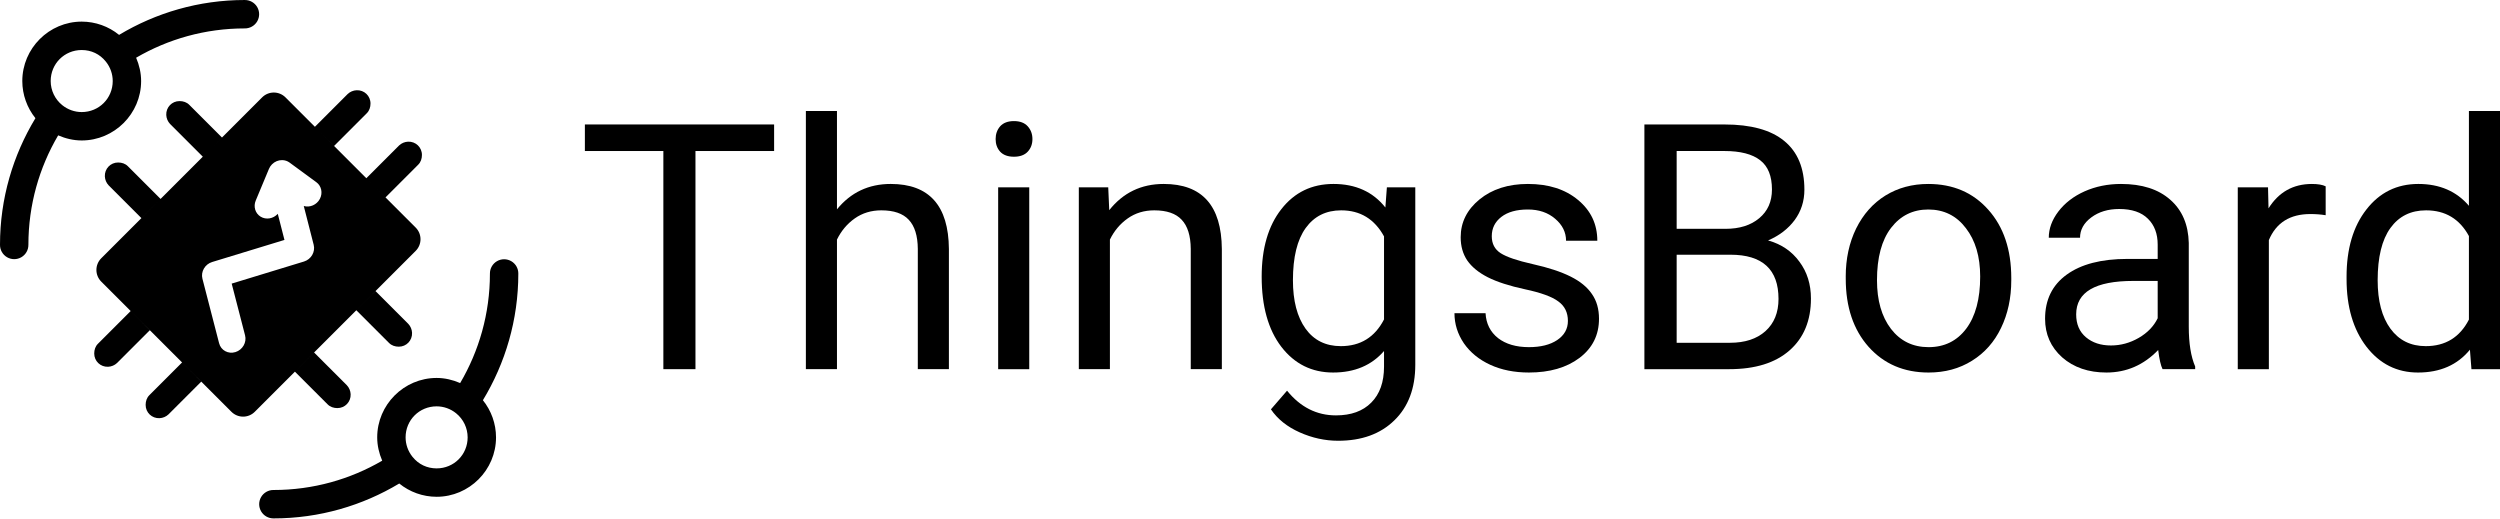
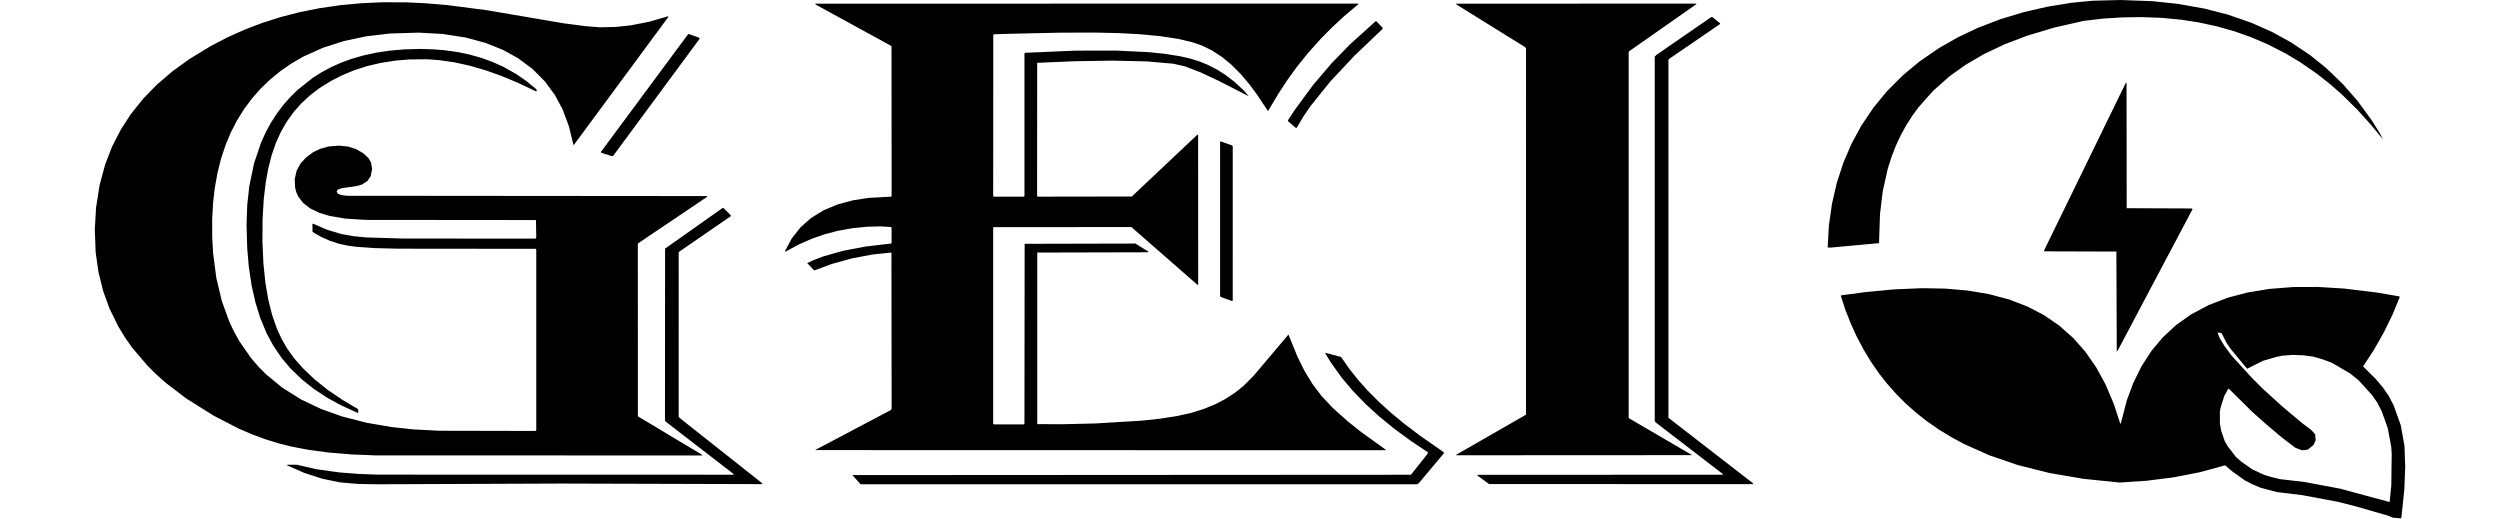
- <svg xmlns="http://www.w3.org/2000/svg" id="svg2" height="320" width="1543.4" version="1.1" viewBox="0 0 1543.427 320">
-   <g id="layer1" transform="translate(0 -732.36)">
-     <g stroke-width="28">
-       <g id="g5204-0" transform="matrix(-.66287 .69913 -.66371 -.70001 863.46 1410.6)">
-         <g id="g5175-6" transform="translate(2.5254 3.0305)" />
-         <g id="g5175-9-8" transform="translate(41.25 -30.543)" stroke-width="28" />
-       </g>
-       <g id="g5175-6-35" transform="matrix(.57657 .52719 -.57729 .52786 584.63 346.6)" />
-       <g id="g5204-0-5-0" transform="matrix(.66287 -.69913 .66371 .70001 -543.46 380.47)">
-         <g id="g5175-6-35-9" transform="translate(2.5254 3.0305)" />
-         <g id="g5175-9-8-2-6" transform="translate(41.25 -30.543)" stroke-width="28" />
-       </g>
-     </g>
-     <g id="text4279" transform="translate(0 732.36)" fill="#305680">
-       <g id="g9352" fill="#000">
-         <g id="g4241" transform="translate(-.000061238 -732.36)">
-           <path id="path4278" style="color-rendering:auto;text-decoration-color:#000000;color:#000000;isolation:auto;mix-blend-mode:normal;shape-rendering:auto;solid-color:#000000;block-progression:tb;text-decoration-line:none;text-decoration-style:solid;image-rendering:auto;white-space:normal;text-indent:0;text-transform:none" d="m151.13 732.36c-28.363 0-54.915 7.915-77.613 21.537-6.472-5.262-14.605-8.191-23.067-8.194a8.766 8.766 0 0 0 -0.004 0c-20.154 0.001-36.679 16.528-36.678 36.682a8.766 8.766 0 0 0 0 0.011c0.01 8.415 2.927 16.483 8.103 22.927-13.83 22.83-21.87 49.58-21.87 78.17a8.766 8.766 0 1 0 17.531 0c0-24.702 6.719-47.748 18.378-67.574 4.566 1.985 9.473 3.15 14.519 3.157a8.766 8.766 0 0 0 0.012 0c20.155 0.001 36.683-16.527 36.682-36.682a8.766 8.766 0 0 0 0 -0.004c-0.002-4.999-1.139-9.863-3.083-14.397 19.717-11.484 42.585-18.095 67.085-18.095a8.766 8.766 0 1 0 0 -17.531zm-100.69 30.88c5.913 0.002 11.191 2.512 14.836 7.077a8.766 8.766 0 0 0 0.183 0.215c2.671 3.38 4.133 7.553 4.134 11.863-0.002 10.677-8.468 19.144-19.144 19.148-4.37-0.008-8.601-1.509-12-4.255a8.766 8.766 0 0 0 -0.012 -0.009c-4.514-3.633-7.136-9.098-7.144-14.893 0.003-10.677 8.47-19.144 19.148-19.146z" />
-           <path id="path4486-0-9-6-9-7-6-5" style="color-rendering:auto;text-decoration-color:#000000;color:#000000;isolation:auto;mix-blend-mode:normal;shape-rendering:auto;solid-color:#000000;block-progression:tb;text-decoration-line:none;text-decoration-style:solid;image-rendering:auto;white-space:normal;text-indent:0;text-transform:none" d="m66.992 835.19c-1.492 1.558-2.366 3.71-2.258 6.071 0.096 2.045 0.913 4.02 2.337 5.518 6.805 6.856 20.223 20.223 20.223 20.223l11.844-11.83s-12.973-12.961-20.176-20.171c-1.604-1.633-3.75-2.314-6.012-2.324-2.358-0.011-4.467 0.954-5.959 2.512zm32.147 19.983-36.639 36.639c-3.975 3.976-3.975 10.421 0 14.397l18.156 18.156 31.753 31.753 30.478 30.478c3.976 3.976 10.422 3.976 14.398 0l24.791-24.791 37.914-37.914 36.639-36.639c3.975-3.976 3.975-10.422-0.001-14.398l-18.63-18.63-31.75-31.76-30.01-30c-3.976-3.975-10.421-3.975-14.397 0l-24.79 24.79-37.91 37.91zm37.911-37.91s-12.973-12.961-20.176-20.171c-1.604-1.633-3.75-2.314-6.012-2.324-4.717-0.023-8.434 3.862-8.217 8.583 0.096 2.045 0.913 4.02 2.337 5.518 6.805 6.856 20.223 20.223 20.223 20.223l11.844-11.83zm69.193 5.213s12.961-12.973 20.171-20.176c1.633-1.604 2.314-3.75 2.324-6.012 0.022-4.717-3.862-8.434-8.583-8.217-2.045 0.096-4.02 0.913-5.518 2.337-6.856 6.805-20.223 20.223-20.223 20.223l11.83 11.844zm31.753 31.753s12.961-12.973 20.171-20.176c1.633-1.604 2.314-3.75 2.324-6.012 0.022-4.717-3.862-8.434-8.583-8.217-2.045 0.096-4.02 0.913-5.518 2.337-6.856 6.805-20.223 20.223-20.223 20.223l11.83 11.844zm-18.009 69.667s12.973 12.961 20.178 20.169c1.604 1.632 3.75 2.314 6.012 2.324 4.717 0.022 8.434-3.861 8.217-8.583l-0.002 0.002c-0.096-2.045-0.914-4.021-2.338-5.519-6.805-6.856-20.222-20.222-20.222-20.222l-11.844 11.83zm-37.914 37.914s12.973 12.961 20.178 20.169c1.604 1.632 3.75 2.314 6.012 2.324 4.717 0.023 8.434-3.861 8.217-8.583h-0.002c-0.096-2.045-0.913-4.021-2.337-5.518-6.805-6.856-20.223-20.223-20.223-20.223l-11.844 11.83zm-69.667-5.687s-12.961 12.973-20.169 20.178c-1.632 1.604-2.314 3.75-2.324 6.012-0.023 4.717 3.861 8.434 8.583 8.217h-0.002c2.045-0.096 4.02-0.913 5.518-2.337 6.856-6.805 20.223-20.223 20.223-20.223l-11.82-11.84zm-31.743-31.74s-12.961 12.973-20.169 20.178c-1.632 1.604-2.314 3.75-2.324 6.012-0.023 4.717 3.861 8.434 8.583 8.217h-0.002c2.045-0.096 4.02-0.913 5.518-2.337 6.856-6.805 20.223-20.223 20.223-20.223l-11.829-11.85zm87.237-90.554c1.679-1.706 3.967-2.66 6.297-2.626 1.663 0.024 3.253 0.55 4.562 1.51l16.499 12.1c3.201 2.297 4.144 6.659 2.231 10.312-1.914 3.653-6.123 5.524-9.951 4.423l6.124 23.948c1.113 4.352-1.564 8.968-5.983 10.317l-44.642 13.631 8.246 31.883c1.173 4.37-1.502 9.044-5.955 10.407s-8.976-1.111-10.068-5.505l-10.282-39.769c-1.127-4.356 1.549-8.985 5.976-10.338l44.661-13.637-4.122-16.118c-2.763 3.064-7.234 3.808-10.586 1.762-3.353-2.047-4.614-6.29-2.986-10.047l8.117-19.454c0.433-1.038 1.067-1.989 1.862-2.797z" fill-rule="evenodd" />
-           <path id="path4278-5" style="color-rendering:auto;text-decoration-color:#000000;color:#000000;isolation:auto;mix-blend-mode:normal;shape-rendering:auto;solid-color:#000000;block-progression:tb;text-decoration-line:none;text-decoration-style:solid;image-rendering:auto;white-space:normal;text-indent:0;text-transform:none" d="m168.87 1052.4c28.363 0 54.915-7.915 77.614-21.538 6.472 5.262 14.605 8.192 23.067 8.194a8.766 8.766 0 0 0 0.004 0c20.155-0.001 36.68-16.528 36.679-36.682a8.766 8.766 0 0 0 0 -0.011c-0.01-8.415-2.927-16.484-8.103-22.927 13.825-22.82 21.866-49.572 21.866-78.162a8.766 8.766 0 1 0 -17.531 0c0 24.703-6.719 47.749-18.378 67.575-4.566-1.985-9.473-3.15-14.519-3.157a8.766 8.766 0 0 0 -0.012 0c-20.155-0.001-36.683 16.527-36.682 36.682 0.002 4.999 1.139 9.863 3.083 14.397-19.717 11.484-42.586 18.095-67.086 18.095a8.766 8.766 0 1 0 0 17.531zm100.69-30.875c-5.913 0-11.191-2.512-14.836-7.077a8.766 8.766 0 0 0 -0.183 -0.215c-2.671-3.38-4.133-7.553-4.134-11.863 0.002-10.677 8.468-19.144 19.144-19.148 4.37 0.008 8.601 1.509 12 4.255a8.766 8.766 0 0 0 0.012 0.009c4.514 3.633 7.136 9.098 7.144 14.893-0.003 10.677-8.47 19.145-19.148 19.146z" />
-         </g>
-         <g id="g8299">
-           <path id="path4345" d="m477.92 93.229h-48.56v134.68h-19.818v-134.68h-48.456v-16.394h116.83v16.394z" />
-           <path id="path4347" d="m516.72 129.23q12.762-15.668 33.203-15.668 35.59 0 35.901 40.155v74.188h-19.196v-74.292q-0.104-12.14-5.603-17.95-5.396-5.811-16.913-5.811-9.338 0-16.394 4.981-7.056 4.981-10.999 13.074v79.999h-19.196v-159.38h19.196v60.699z" />
-           <path id="path4349" d="m635.43 227.91h-19.196v-112.27h19.196v112.27zm-20.76-142.05q0-4.669 2.801-7.886 2.905-3.217 8.508-3.217t8.508 3.217 2.905 7.886q0 4.669-2.905 7.782t-8.508 3.113-8.508-3.113q-2.801-3.113-2.801-7.782z" />
-           <path id="path4351" d="m684.19 115.64 0.623 14.111q12.866-16.187 33.618-16.187 35.59 0 35.901 40.155v74.188h-19.196v-74.292q-0.104-12.14-5.603-17.95-5.396-5.811-16.913-5.811-9.338 0-16.394 4.981-7.056 4.981-10.999 13.074v79.999h-19.196v-112.27h18.158z" />
-           <path id="path4353" d="m778.92 170.84q0-26.251 12.14-41.711 12.14-15.564 32.166-15.564 20.544 0 32.062 14.526l0.934-12.451h17.535v109.57q0 21.79-12.97 34.344-12.866 12.555-34.656 12.555-12.14 0-23.761-5.188t-17.743-14.215l9.961-11.517q12.347 15.253 30.194 15.253 14.008 0 21.79-7.886 7.886-7.886 7.886-22.205v-9.65q-11.517 13.281-31.439 13.281-19.714 0-31.958-15.875-12.14-15.875-12.14-43.268zm19.299 2.179q0 18.988 7.782 29.883 7.782 10.791 21.79 10.791 18.158 0 26.666-16.498v-51.257q-8.82-16.083-26.459-16.083-14.008 0-21.893 10.895-7.886 10.895-7.886 32.269z" />
-           <path id="path4355" d="m967.98 198.13q0-7.782-5.914-12.036-5.811-4.358-20.441-7.471-14.526-3.113-23.138-7.471-8.508-4.358-12.659-10.376-4.047-6.018-4.047-14.319 0-13.8 11.621-23.346 11.725-9.546 29.883-9.546 19.092 0 30.92 9.857 11.932 9.857 11.932 25.214h-19.299q0-7.886-6.744-13.593-6.641-5.707-16.809-5.707-10.48 0-16.394 4.565-5.914 4.565-5.914 11.932 0 6.952 5.499 10.48 5.499 3.528 19.818 6.744 14.423 3.217 23.346 7.678 8.923 4.462 13.177 10.791 4.358 6.226 4.358 15.253 0 15.045-12.036 24.176-12.036 9.027-31.232 9.027-13.489 0-23.865-4.773t-16.29-13.281q-5.811-8.612-5.811-18.573h19.196q0.519 9.65 7.678 15.356 7.263 5.603 19.092 5.603 10.895 0 17.432-4.358 6.641-4.462 6.641-11.829z" />
-           <path id="path4357" d="m1015.2 227.91v-151.07h49.39q24.591 0 36.938 10.168 12.451 10.168 12.451 30.09 0 10.583-6.018 18.781-6.018 8.093-16.394 12.555 12.244 3.424 19.299 13.074 7.159 9.546 7.159 22.827 0 20.337-13.178 31.958t-37.25 11.621h-52.399zm19.922-70.66v54.37h32.892q13.904 0 21.893-7.159 8.093-7.263 8.093-19.922 0-27.289-29.675-27.289h-33.203zm0-15.979h30.09q13.074 0 20.856-6.537 7.886-6.537 7.886-17.743 0-12.451-7.263-18.054-7.263-5.707-22.101-5.707h-29.468v48.041z" />
-           <path id="path4359" d="m1139.5 170.74q0-16.498 6.433-29.675 6.537-13.177 18.054-20.337 11.621-7.159 26.459-7.159 22.931 0 37.042 15.875 14.215 15.875 14.215 42.23v1.349q0 16.394-6.329 29.468-6.226 12.97-17.95 20.233-11.621 7.263-26.77 7.263-22.827 0-37.042-15.875-14.1-15.88-14.1-42.02v-1.349zm19.299 2.283q0 18.677 8.612 29.987 8.716 11.31 23.242 11.31 14.63 0 23.242-11.414 8.612-11.517 8.612-32.166 0-18.469-8.82-29.883-8.716-11.517-23.242-11.517-14.215 0-22.931 11.31-8.716 11.31-8.716 32.373z" />
-           <path id="path4361" d="m1335.1 227.91q-1.66-3.32-2.698-11.829-13.385 13.904-31.958 13.904-16.602 0-27.289-9.338-10.584-9.442-10.584-23.865 0-17.535 13.281-27.185 13.385-9.753 37.561-9.753h18.677v-8.82q0-10.065-6.018-15.979-6.018-6.018-17.743-6.018-10.272 0-17.224 5.188-6.952 5.188-6.952 12.555h-19.299q0-8.405 5.914-16.187 6.018-7.886 16.186-12.451 10.272-4.565 22.516-4.565 19.403 0 30.402 9.753 10.998 9.65 11.414 26.666v51.672q0 15.46 3.943 24.591v1.66h-20.129zm-31.854-14.63q9.027 0 17.12-4.669 8.093-4.669 11.725-12.14v-23.035h-15.045q-35.278 0-35.278 20.648 0 9.027 6.018 14.111 6.018 5.084 15.46 5.084z" />
-           <path id="path4363" d="m1435.8 132.87q-4.358-0.726-9.442-0.726-18.884 0-25.629 16.083v79.688h-19.196v-112.27h18.677l0.311 12.97q9.442-15.045 26.77-15.045 5.603 0 8.508 1.453v17.847z" />
-           <path id="path4365" d="m1448.7 170.84q0-25.836 12.244-41.504 12.244-15.771 32.062-15.771 19.714 0 31.232 13.489v-58.521h19.196v159.38h-17.639l-0.934-12.036q-11.517 14.111-32.062 14.111-19.507 0-31.854-15.979-12.244-15.979-12.244-41.711v-1.453zm19.196 2.179q0 19.092 7.886 29.883 7.886 10.791 21.79 10.791 18.262 0 26.666-16.394v-51.569q-8.612-15.875-26.459-15.875-14.111 0-21.997 10.895-7.886 10.895-7.886 32.269z" />
-         </g>
-       </g>
-     </g>
-   </g>
+ <svg xmlns="http://www.w3.org/2000/svg" width="1543.427" height="320" viewBox="0 0 1543.427 320">
+   <path fill="#000000" fill-rule="evenodd" d="M412.53 10.60l0.16 -0.34l-0.41 -0.16l-11.63 3.36l-11.15 2.17l-9.45 1.02l-9.69 0.20l-8.97 -0.71l-13.09 -1.71l-47.74 -8.12l-24.24 -3.15l-13.81 -1.16l-11.88 -0.56l-14.54 -0.04l-12.60 0.56l-13.09 1.20l-13.33 1.94l-12.12 2.43l-11.39 2.93l-11.39 3.60l-10.91 4.14l-10.91 4.89l-10.18 5.30l-13.09 7.98l-10.42 7.50l-9.94 8.51l-8.31 8.55l-7.75 9.69l-6.11 9.45l-5.34 10.42l-4.32 11.15l-3.40 12.60l-2.18 13.81l-0.78 13.57l0.52 14.06l1.70 12.12l2.94 11.88l3.86 10.66l5.59 11.39l4.14 6.79l4.10 5.82l9.43 11.15l5.42 5.41l6.30 5.61l12.36 9.43l16.97 10.66l15.51 8.00l8.48 3.64l7.76 2.87l8.00 2.49l8.48 2.13l10.42 1.99l12.36 1.65l14.54 1.20l14.06 0.56l201.89 0.07l0.26 -0.19l-0.26 -0.29l-39.55 -23.70l-0.03 -106.40l0.32 -0.49l42.41 -28.56l0.10 -0.52l-222.59 -0.19l-3.39 -0.50l-1.94 -0.75l-0.88 -1.22l0.64 -1.27l2.42 -0.92l9.45 -1.35l3.15 -0.93l3.39 -2.20l2.01 -3.01l0.84 -4.36l-0.59 -3.88l-1.67 -2.91l-3.25 -3.01l-4.60 -2.60l-4.85 -1.50l-5.57 -0.55l-6.30 0.53l-5.33 1.48l-4.36 2.15l-4.33 3.25l-3.30 3.64l-2.41 4.36l-1.21 5.33l0.28 5.33l0.70 2.67l1.20 2.67l3.01 3.96l4.36 3.39l5.57 2.69l6.30 1.93l9.94 1.70l12.85 0.78l104.74 0.10l0.18 10.91l-0.47 0.52l-81.43 -0.01l-22.78 -0.69l-8.00 -0.75l-8.00 -1.44l-8.72 -2.66l-8.24 -3.61l-0.48 0.05l-0.08 0.33l0.08 4.65l5.09 2.98l5.33 2.39l5.82 1.93l5.57 1.21l5.33 0.70l11.15 0.79l14.30 0.37l85.31 0.09l0.23 0.40v111.49l-0.47 0.55l-59.62 -0.13l-15.75 -0.83l-13.57 -1.46l-15.51 -2.68l-15.03 -3.87l-12.85 -4.58l-12.36 -5.87l-11.62 -7.29l-9.95 -8.17l-4.89 -4.92l-4.37 -5.09l-7.26 -10.42l-3.62 -6.54l-2.72 -5.82l-4.56 -12.60l-3.40 -14.30l-1.98 -15.27l-0.54 -9.94l-0.01 -10.91l0.56 -10.18l0.98 -8.72l1.72 -9.69l2.18 -8.72l2.89 -8.72l3.15 -7.51l3.86 -7.51l4.38 -7.03l4.88 -6.54l5.35 -6.06l5.82 -5.60l6.54 -5.34l7.03 -4.82l7.27 -4.16l11.88 -5.32l12.85 -4.12l13.81 -2.92l14.54 -1.71l17.69 -0.55l14.78 0.81l14.06 2.15l12.60 3.39l10.91 4.39l9.21 5.11l8.72 6.49l7.80 7.83l6.06 8.24l4.81 8.97l3.89 10.42l2.89 11.75ZM838.60 2.61v-0.33l-0.48 -0.07l-334.87 0.06l0.42 0.60l46.72 25.58l0.07 92.58l-0.51 0.41l-13.57 0.71l-9.69 1.49l-9.69 2.61l-8.72 3.67l-7.76 4.82l-6.37 5.68l-5.35 6.79l-4.27 8.00l0.48 0.13l8.00 -4.34l8.24 -3.62l7.51 -2.63l8.24 -2.19l9.45 -1.71l8.72 -0.86l8.48 -0.23l6.30 0.38l0.46 0.28l0.04 9.45l-0.26 0.48l-15.75 1.85l-14.06 2.66l-12.12 3.45l-6.30 2.40l-3.59 1.75l4.32 4.53l10.91 -4.05l12.36 -3.43l12.85 -2.41l11.54 -1.18l0.11 96.46l-0.51 0.79l-46.78 24.70l352.39 0.09l-0.24 -0.47l-15.03 -10.81l-8.48 -6.77l-8.93 -8.02l-6.86 -7.27l-5.55 -7.27l-5.17 -8.48l-4.31 -8.72l-5.54 -13.62l-21.54 25.50l-6.33 6.34l-4.85 3.88l-6.30 4.11l-6.06 3.16l-7.03 2.91l-7.76 2.43l-8.72 1.96l-10.66 1.66l-11.15 1.21l-28.60 1.73l-20.84 0.49l-15.25 -0.08l0.00 -105.91l68.32 -0.17l0.39 -0.31l-0.27 -0.24l-7.87 -4.84l-68.35 0.16l-0.12 111.08l-0.36 0.41h-18.42l-0.53 -0.41v-120.94l0.29 -0.45l85.07 -0.01l40.47 35.38l0.48 0.32l0.27 -0.35l-0.04 -92.34l-0.47 -0.04l-40.47 38.15l-58.17 0.09l-0.31 -0.39l0.06 -82.22l22.78 -0.99l23.99 -0.38l21.09 0.49l16.24 1.42l7.03 1.61l9.69 3.70l11.39 5.35l18.48 9.46l-3.41 -3.88l-5.61 -5.16l-5.33 -4.08l-5.33 -3.39l-5.82 -2.98l-5.33 -2.15l-5.57 -1.71l-6.30 -1.43l-9.45 -1.49l-9.21 -0.96l-20.60 -1.01l-25.21 0.05l-31.02 1.32l-0.36 0.44v87.98l-0.36 0.41l-18.66 -0.02l-0.29 -0.38l0.05 -99.61l0.48 -0.25l9.21 -0.29l31.02 -0.69l21.57 -0.08l14.78 0.32l13.57 0.72l12.60 1.20l10.91 1.67l8.48 1.99l6.30 2.16l6.06 2.95l6.30 4.11l5.57 4.58l5.87 5.85l5.54 6.54l4.64 6.30l6.72 10.09l6.47 -10.82l5.39 -8.24l5.79 -8.00l6.80 -8.48l8.01 -8.97l7.04 -7.12l7.51 -6.96ZM1481.58 183.33l-0.48 -0.39l-13.81 -2.35l-20.12 -2.45l-16.00 -0.98l-15.51 0.05l-14.78 1.17l-13.33 2.21l-11.88 3.12l-12.12 4.63l-10.91 5.81l-9.21 6.54l-8.24 7.65l-6.87 8.19l-6.27 9.69l-5.12 10.42l-3.86 10.42l-3.73 14.30l-0.32 0.25l-4.07 -12.37l-5.04 -11.88l-5.83 -10.66l-6.56 -9.45l-7.47 -8.48l-8.84 -7.84l-9.21 -6.31l-10.18 -5.33l-11.39 -4.38l-12.60 -3.36l-13.09 -2.19l-13.81 -1.19l-14.30 -0.25l-17.21 0.73l-17.93 1.70l-14.54 1.93l-0.49 0.32l2.84 8.72l3.34 8.48l3.65 8.00l4.36 8.24l4.41 7.27l4.86 7.03l5.33 6.79l5.83 6.54l5.13 5.13l6.54 5.84l6.79 5.35l7.27 5.06l8.00 4.90l7.51 4.05l15.75 7.06l17.69 6.06l19.39 4.87l21.09 3.62l22.30 2.30l16.72 -1.10l16.97 -2.16l16.00 -3.14l15.51 -4.24l4.36 3.73l7.76 5.55l4.85 2.50l5.09 2.11l9.94 2.64l15.75 1.91l22.01 4.13l11.20 2.85l19.39 5.61l3.15 1.28l4.85 0.44l0.45 -0.49l1.82 -17.21l0.54 -14.06l-0.45 -13.09l-2.29 -12.60l-4.31 -12.12l-3.14 -6.06l-3.69 -5.33l-4.33 -5.09l-7.78 -7.76l6.81 -10.42l6.03 -10.66l5.32 -10.91ZM1047.27 2.58l-0.04 -0.31l-0.45 -0.06l-147.84 0.07l0.24 0.51l42.41 26.33l0.55 0.78l-0.04 226.12l-42.93 24.65l-0.24 0.40l145.74 -0.08l-38.86 -22.70l-0.32 -0.57v-225.39l0.36 -0.73ZM1309.99 10.75l11.63 -0.20l12.56 0.44l12.41 1.17l10.91 1.69l11.15 2.41l11.15 3.17l9.69 3.43l10.66 4.55l10.91 5.59l8.97 5.37l10.18 7.02l8.00 6.28l7.76 6.80l9.45 9.33l7.81 8.64l7.94 9.56l-2.08 -3.99l-4.88 -7.76l-8.47 -11.63l-9.27 -10.66l-10.44 -10.03l-9.94 -7.98l-11.63 -7.78l-11.88 -6.51l-12.60 -5.59l-14.78 -5.11l-14.06 -3.62l-16.48 -2.93l-15.75 -1.68l-19.87 -0.73l-17.21 0.45l-12.85 1.25l-15.03 2.45l-14.54 3.34l-14.54 4.40l-13.81 5.31l-12.36 5.85l-11.88 6.79l-11.88 8.20l-10.18 8.47l-9.79 9.80l-8.20 9.94l-7.54 11.15l-6.07 11.15l-5.11 11.88l-4.10 12.60l-2.90 12.60l-1.94 13.57l-0.76 13.57l1.81 0.09l29.90 -2.76l0.60 -17.93l1.68 -14.06l3.15 -14.06l2.23 -7.03l2.62 -6.79l2.91 -6.30l3.43 -6.30l3.85 -6.06l3.90 -5.33l9.04 -10.18l10.13 -8.98l9.94 -7.09l11.15 -6.52l12.85 -6.10l13.81 -5.28l16.97 -5.09l18.18 -4.12l12.12 -1.43ZM1369.13 205.56l0.48 -0.28l1.94 0.40l3.05 5.98l2.45 3.64l10.25 12.36l9.69 -4.87l8.24 -2.42l3.88 -0.79l6.30 -0.48l6.54 0.25l6.06 0.79l5.82 1.67l5.82 2.18l11.15 6.51l5.33 4.27l8.29 9.13l3.19 4.60l2.82 5.44l3.69 10.32l2.18 11.63l0.27 4.36l-0.25 19.39l-1.04 10.30l-30.54 -8.24l-22.05 -4.14l-15.03 -1.75l-6.06 -1.48l-3.88 -1.21l-7.27 -3.38l-6.54 -4.60l-3.45 -2.96l-5.05 -6.54l-1.86 -3.15l-2.27 -6.54l-0.77 -4.36l-0.02 -7.76l0.52 -2.42l2.23 -7.02l2.42 -4.39l0.48 0.09l14.54 14.38l8.72 7.74l9.21 7.77l8.48 6.47l4.12 1.53l3.15 -0.27l1.21 -0.74l2.73 -2.28l1.04 -2.18l0.26 -0.97l-0.27 -3.39l-2.30 -2.57l-5.82 -4.42l-12.12 -10.16l-12.32 -11.21l-5.86 -5.83l-12.90 -14.04l-4.84 -6.54l-2.91 -4.85ZM1353.61 129.14l-0.48 -0.44l-40.17 -0.17l-0.09 -76.83l-0.18 -0.73l-0.30 0.24l-50.48 103.49l0.33 0.47l44.35 0.14l0.24 61.70l0.54 -0.51ZM1061.81 14.92l0.21 -0.30l-0.45 -0.55l-4.36 -3.48l-0.73 -0.07l-33.93 23.43l-0.96 1.02l-0.00 224.91l0.47 0.82l41.44 31.84l0.26 0.54l-151.25 0.06l-0.48 0.15l0.08 0.28l7.19 5.27l163.20 0.06l-0.58 -0.80l-51.87 -40.16l-0.01 -221.03l0.74 -0.78ZM451.07 133.54l0.08 -0.65l-4.44 -4.42l-0.48 -0.14l-35.64 25.15l-0.06 106.15l0.56 0.75l41.69 32.15l0.26 0.54l-220.08 -0.05l-11.51 -0.44l-12.00 -0.93l-14.06 -1.95l-12.12 -2.78l-5.57 -0.02l-0.53 0.12l0.05 0.24l10.66 4.71l11.15 3.60l10.66 2.20l11.39 1.02l11.88 0.19l113.42 -0.45l124.43 0.36l-0.59 -0.82l-50.41 -39.86l-0.82 -1.01l0.01 -101.31l0.33 -0.50ZM891.44 279.82l-0.24 -0.74l-14.30 -9.94l-9.94 -7.52l-8.24 -6.81l-7.25 -6.56l-6.81 -6.79l-6.10 -6.79l-5.57 -7.03l-5.05 -7.26l-9.45 -2.51l-0.28 0.31l3.38 5.57l6.77 9.45l6.75 8.00l8.11 8.37l8.48 7.72l9.21 7.49l9.94 7.30l10.72 7.17l-0.29 0.97l-10.19 12.88l-344.86 0.21l5.07 5.66l343.67 0.00l1.08 -0.81ZM253.06 36.69l10.42 -0.10l7.76 0.54l9.69 1.42l8.97 1.98l9.94 2.88l10.18 3.64l9.21 3.85l11.88 5.59l0.27 -0.67l-0.27 -0.73l-6.30 -5.18l-6.30 -4.32l-7.76 -4.34l-6.54 -2.96l-6.79 -2.48l-7.51 -2.13l-7.03 -1.48l-8.24 -1.17l-7.27 -0.59l-8.24 -0.22l-9.69 0.28l-8.72 0.76l-8.24 1.22l-8.00 1.72l-7.51 2.17l-6.54 2.40l-6.06 2.71l-5.82 3.12l-5.33 3.37l-9.45 7.48l-5.09 5.04l-3.94 4.52l-3.66 4.85l-3.62 5.57l-3.20 5.82l-3.10 6.79l-4.33 12.85l-2.92 14.06l-1.26 11.39l-0.44 12.36l0.41 14.54l1.01 11.63l1.71 11.39l2.41 10.66l2.87 9.21l3.90 9.45l4.16 7.76l5.28 7.76l5.33 6.30l7.14 6.90l7.27 5.77l8.48 5.58l8.48 4.64l10.18 4.63l0.42 -0.38l-0.19 -1.94l-9.68 -5.76l-8.97 -6.09l-8.24 -6.55l-7.27 -6.93l-5.38 -6.18l-4.34 -6.06l-3.36 -5.82l-2.98 -6.54l-2.92 -8.48l-2.40 -9.69l-1.68 -9.94l-1.21 -11.63l-0.62 -13.81l0.08 -13.81l0.75 -12.60l1.22 -10.18l1.49 -8.24l2.15 -8.48l2.69 -7.76l2.95 -6.51l3.63 -6.34l4.34 -6.06l4.64 -5.24l5.09 -4.76l6.30 -4.83l7.03 -4.35l7.08 -3.60l7.22 -2.98l8.24 -2.64l8.24 -1.93l9.45 -1.46ZM761.05 185.54l0.01 -95.30l-0.49 -0.49l-7.03 -2.50l-0.29 0.56l0.00 95.00l0.53 0.55l6.79 2.47ZM431.92 23.93l-0.24 -0.63l-6.06 -2.18l-0.48 -0.13l-0.48 0.33l-53.38 72.07l-0.34 0.48l0.16 0.41l6.79 2.17l0.73 -0.32ZM853.63 17.79l-0.11 -0.74l-3.76 -3.90l-0.48 -0.05l-15.92 14.37l-11.29 11.63l-11.39 13.33l-11.41 15.51l-4.12 6.30l0.20 0.73l4.74 4.03l0.46 -0.15l4.35 -7.27l4.35 -6.30l11.88 -14.78l15.07 -16.10Z" />
</svg>
